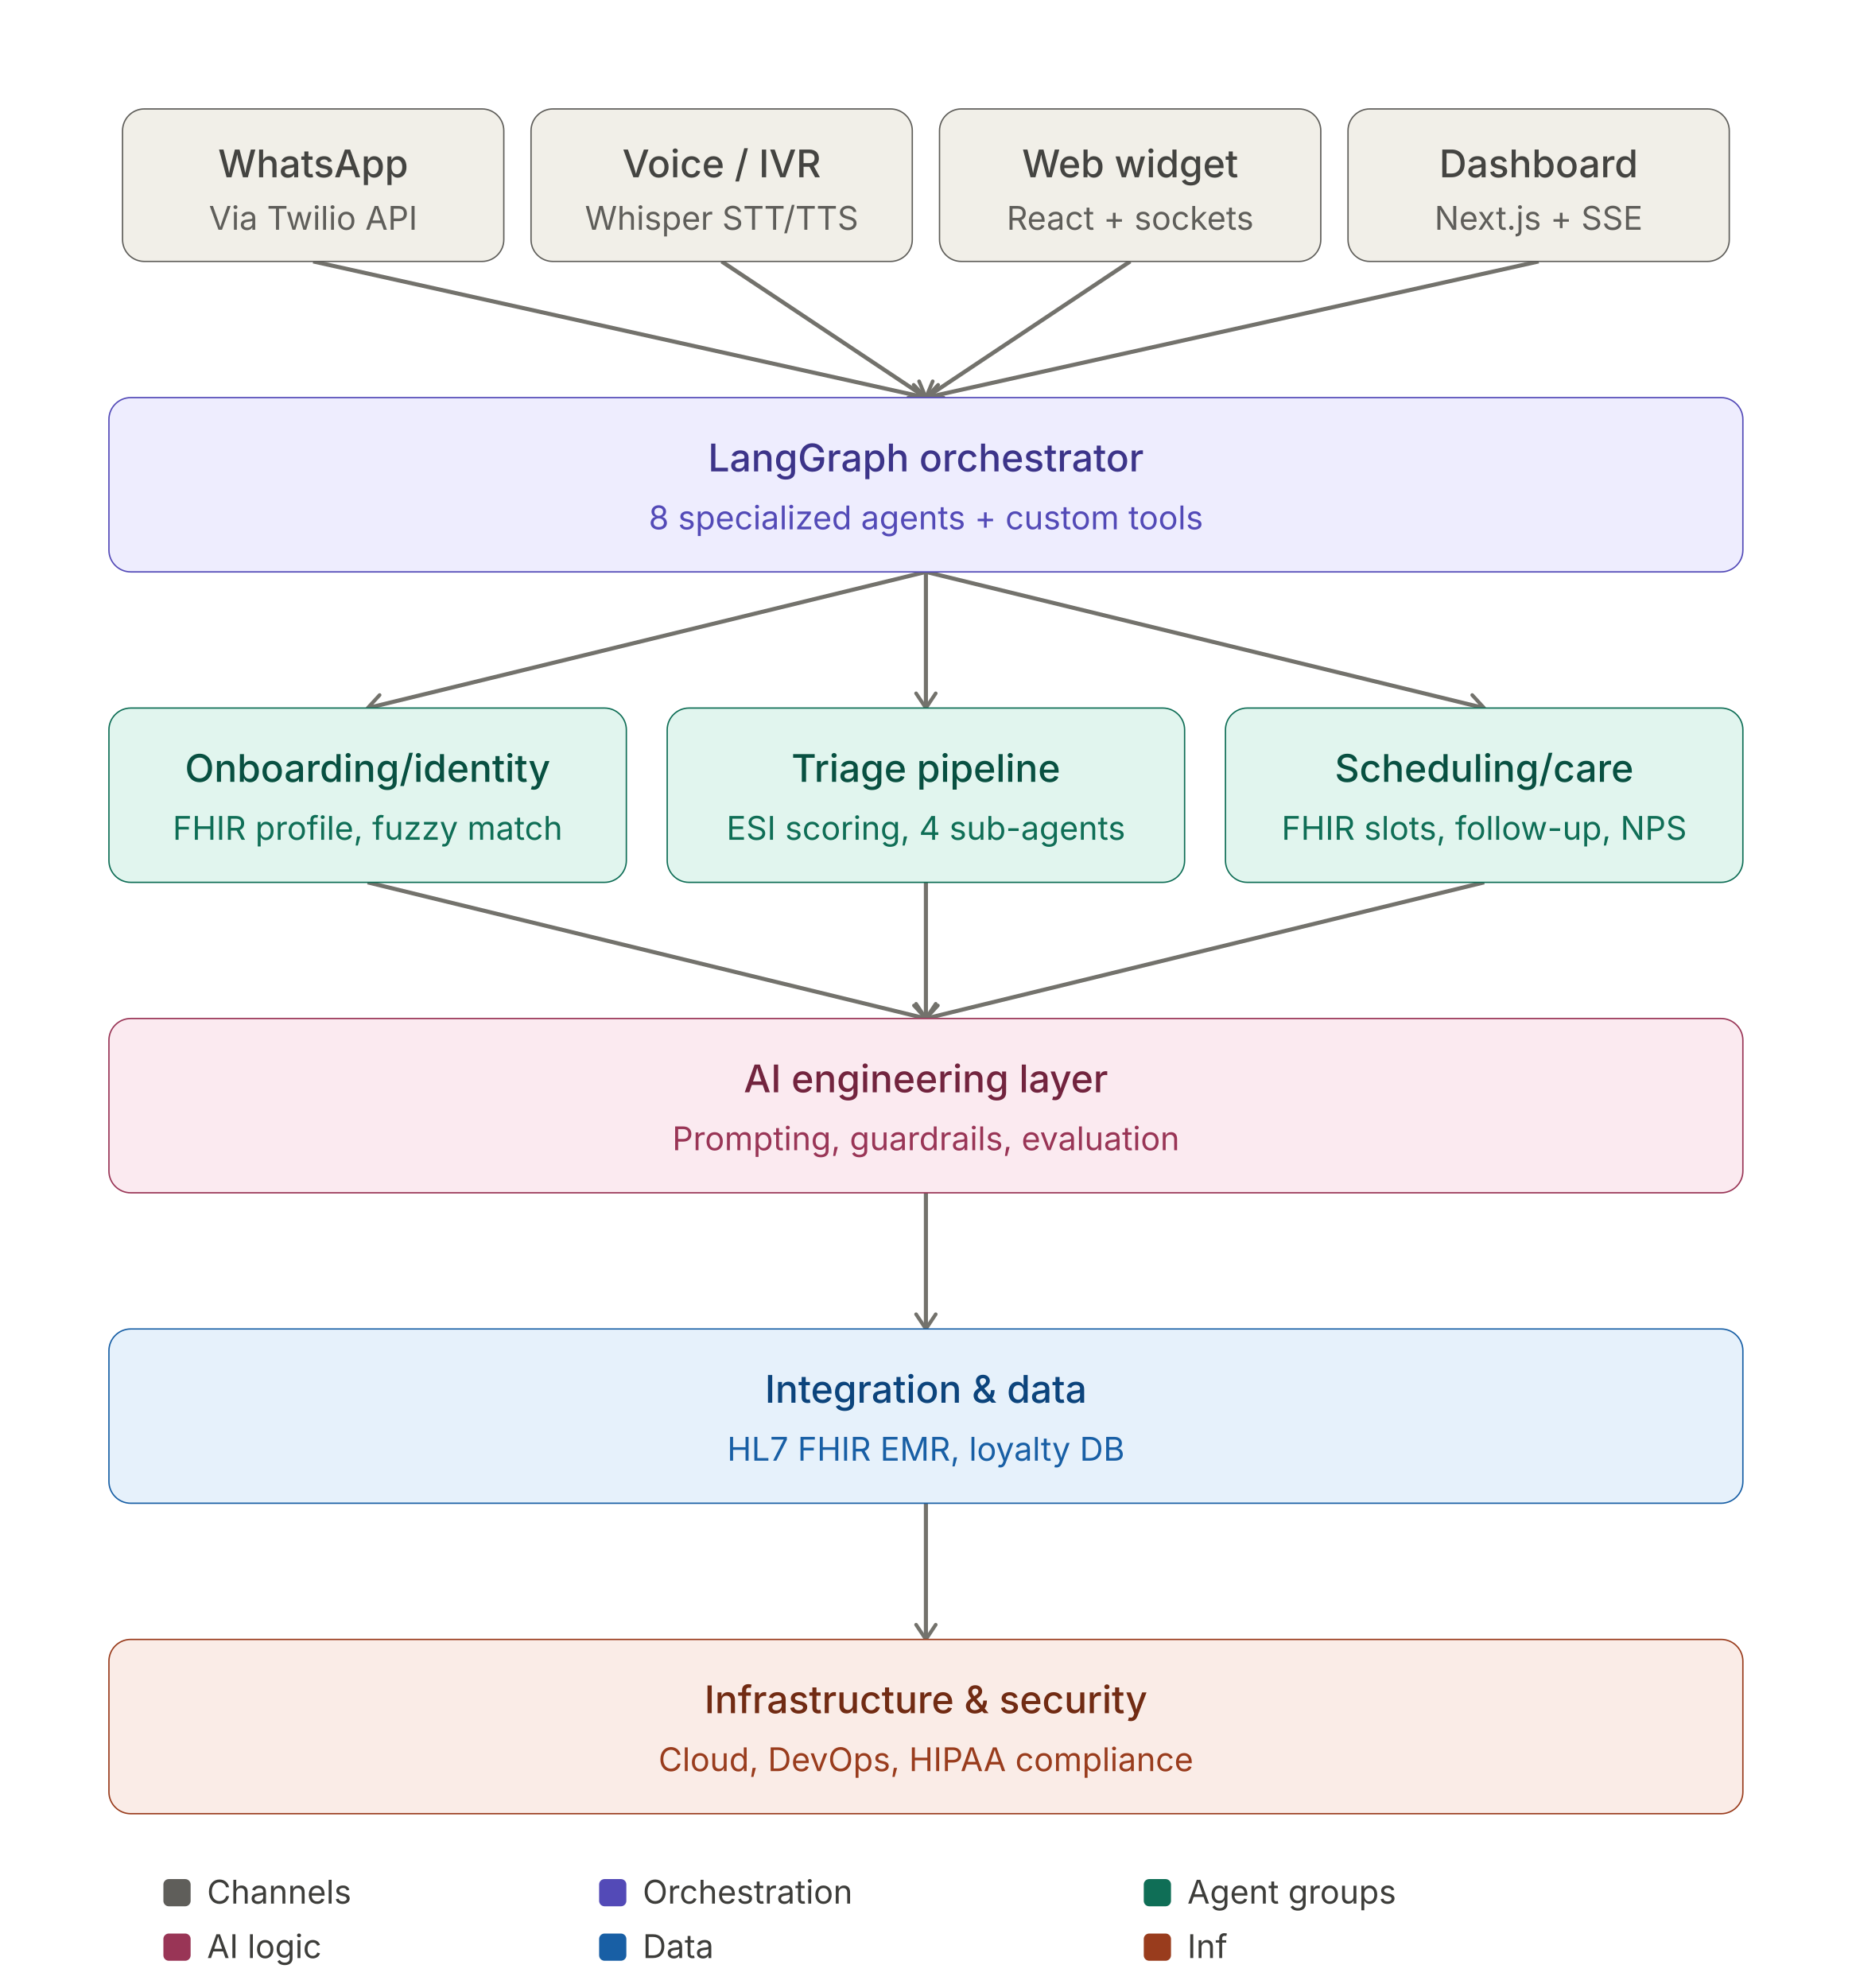
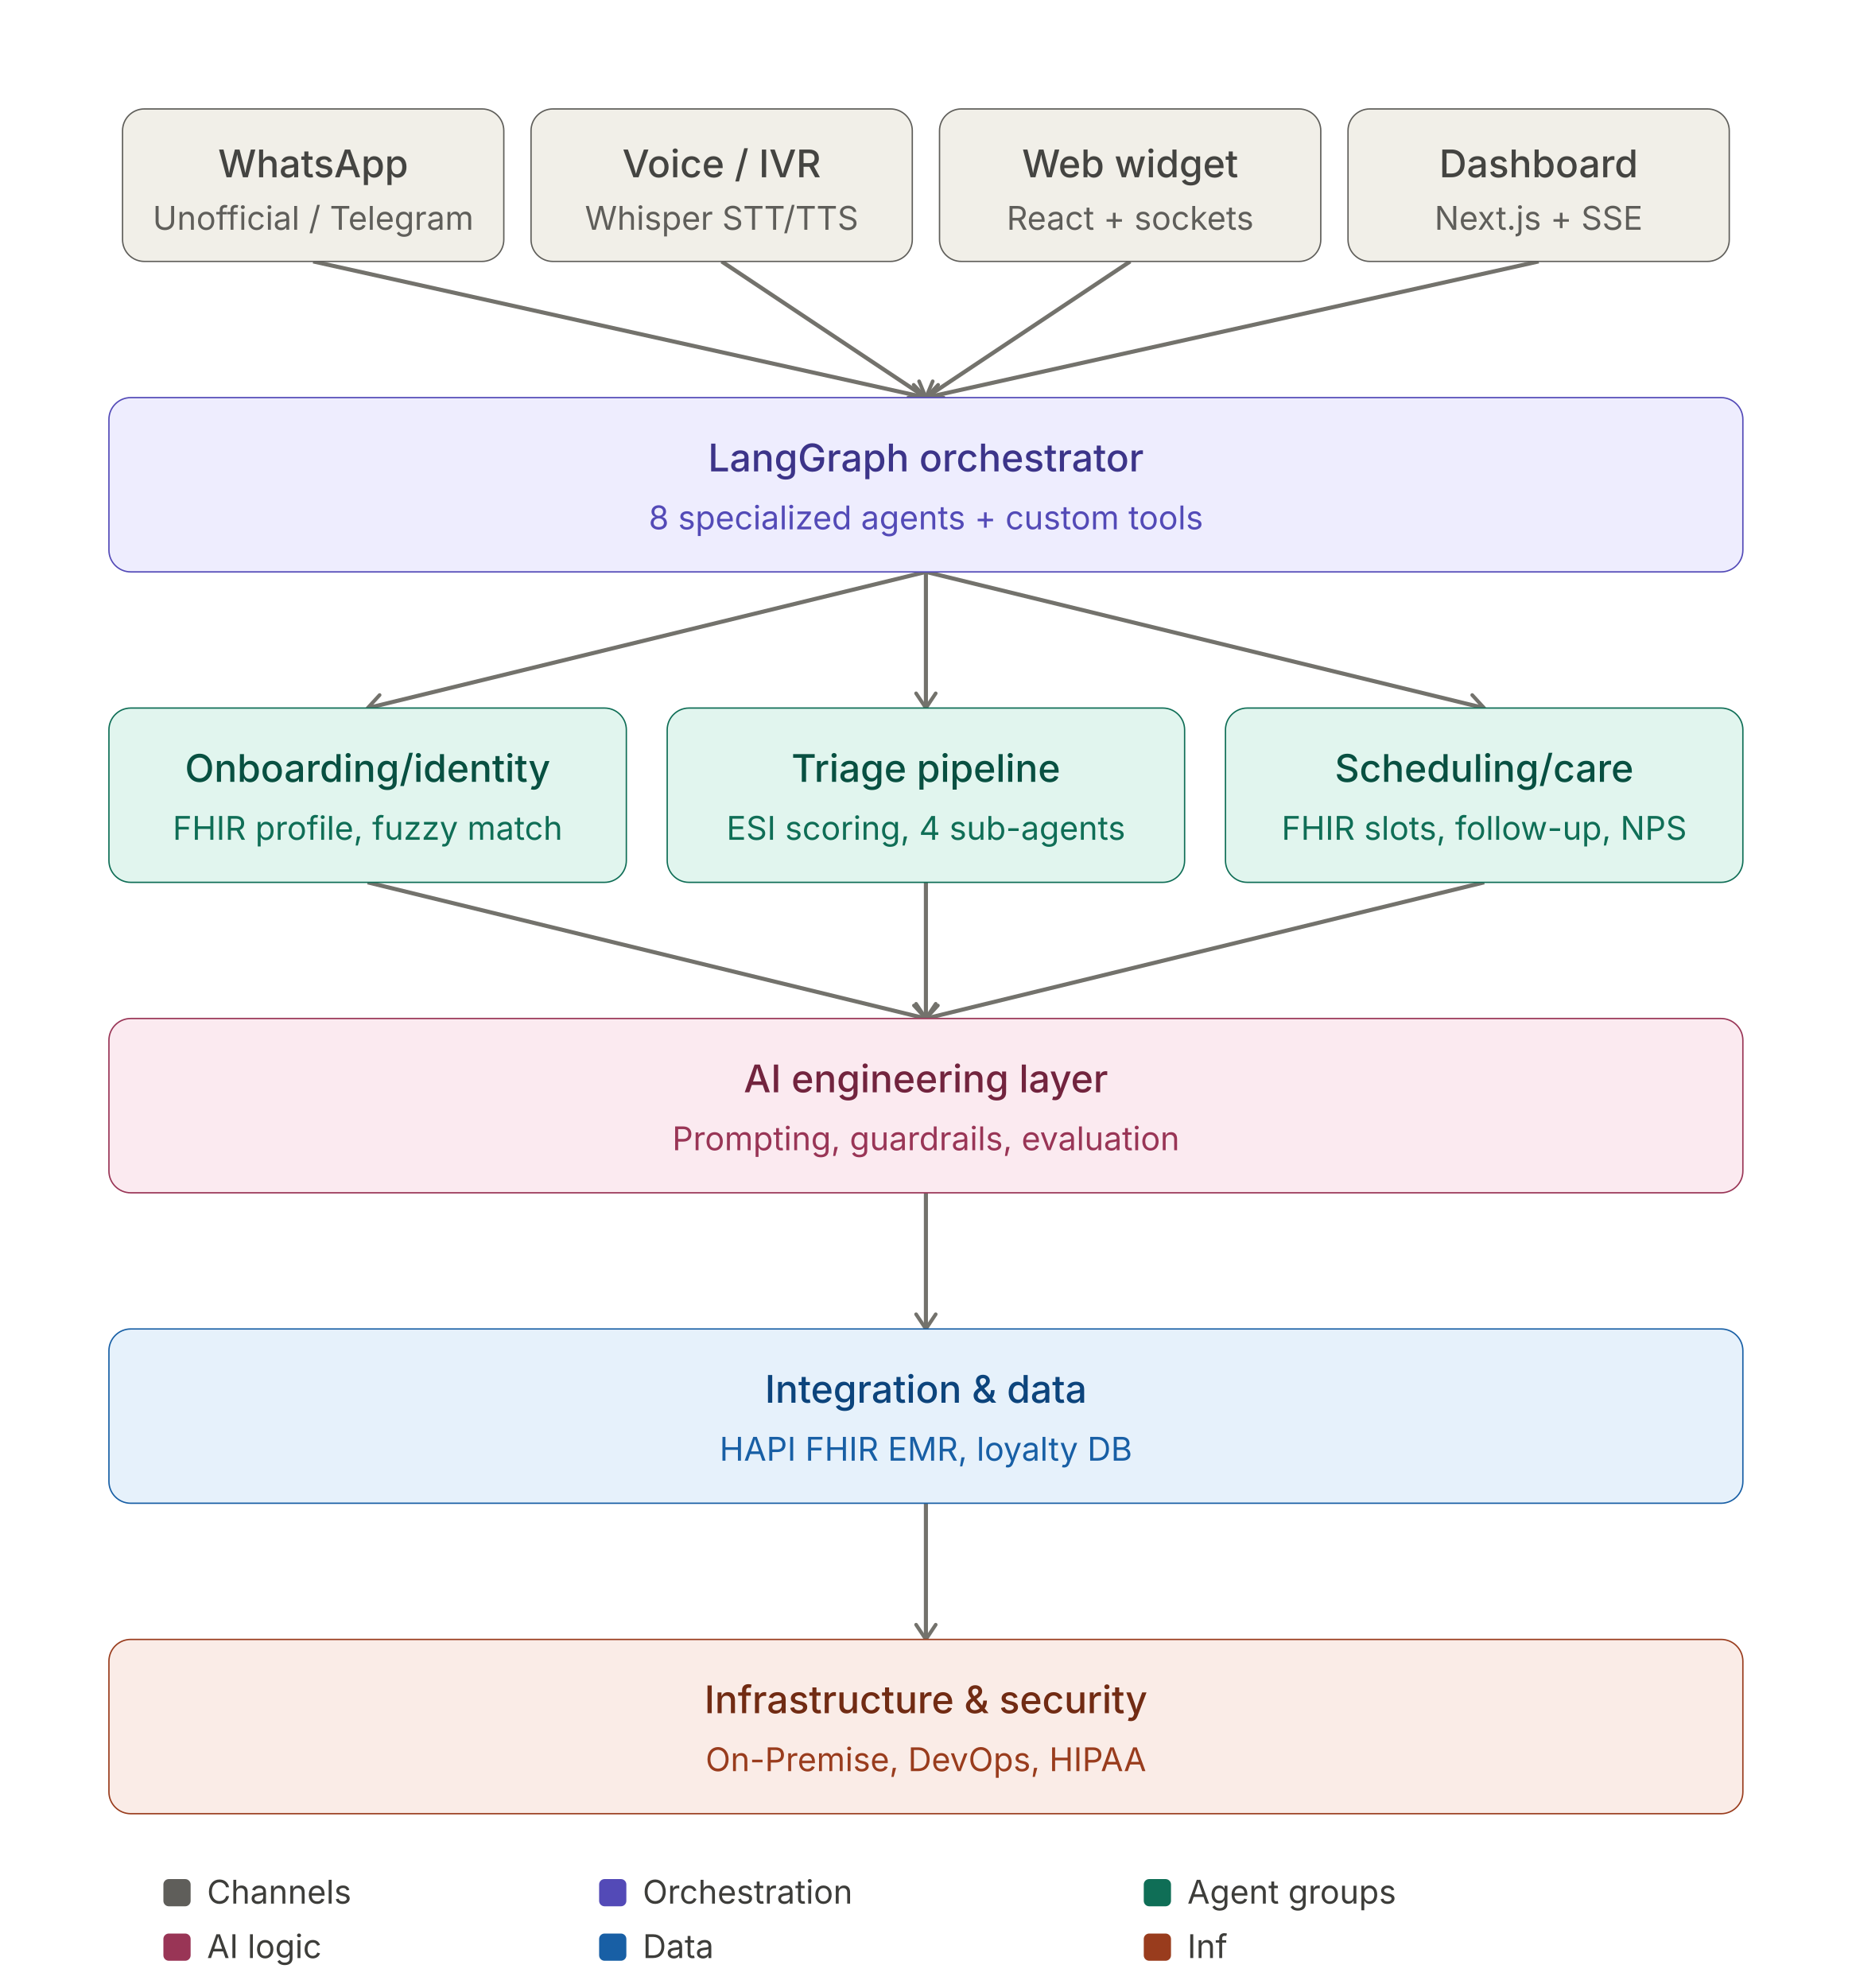
<svg xmlns="http://www.w3.org/2000/svg" width="100%" viewBox="0 0 680 730" role="img">
  <defs>
    <marker id="arrow" viewBox="0 0 10 10" refX="8" refY="5" markerWidth="6" markerHeight="6" orient="auto-start-reverse">
      <path d="M2 1L8 5L2 9" fill="none" stroke="context-stroke" stroke-width="1.5" stroke-linecap="round" stroke-linejoin="round" />
    </marker>
  </defs>
  <line x1="115" y1="96" x2="340" y2="146" stroke="#888780" marker-end="url(#arrow)" style="fill:none;stroke:rgb(115, 114, 108);color:rgb(0, 0, 0);stroke-width:1.5px;stroke-linecap:butt;stroke-linejoin:miter;opacity:1;font-family:&quot;Anthropic Sans&quot;, -apple-system, BlinkMacSystemFont, &quot;Segoe UI&quot;, sans-serif;font-size:16px;font-weight:400;text-anchor:start;dominant-baseline:auto" />
  <line x1="265" y1="96" x2="340" y2="146" stroke="#888780" marker-end="url(#arrow)" style="fill:none;stroke:rgb(115, 114, 108);color:rgb(0, 0, 0);stroke-width:1.5px;stroke-linecap:butt;stroke-linejoin:miter;opacity:1;font-family:&quot;Anthropic Sans&quot;, -apple-system, BlinkMacSystemFont, &quot;Segoe UI&quot;, sans-serif;font-size:16px;font-weight:400;text-anchor:start;dominant-baseline:auto" />
  <line x1="415" y1="96" x2="340" y2="146" stroke="#888780" marker-end="url(#arrow)" style="fill:none;stroke:rgb(115, 114, 108);color:rgb(0, 0, 0);stroke-width:1.5px;stroke-linecap:butt;stroke-linejoin:miter;opacity:1;font-family:&quot;Anthropic Sans&quot;, -apple-system, BlinkMacSystemFont, &quot;Segoe UI&quot;, sans-serif;font-size:16px;font-weight:400;text-anchor:start;dominant-baseline:auto" />
  <line x1="565" y1="96" x2="340" y2="146" stroke="#888780" marker-end="url(#arrow)" style="fill:none;stroke:rgb(115, 114, 108);color:rgb(0, 0, 0);stroke-width:1.5px;stroke-linecap:butt;stroke-linejoin:miter;opacity:1;font-family:&quot;Anthropic Sans&quot;, -apple-system, BlinkMacSystemFont, &quot;Segoe UI&quot;, sans-serif;font-size:16px;font-weight:400;text-anchor:start;dominant-baseline:auto" />
  <line x1="340" y1="210" x2="135" y2="260" stroke="#534AB7" marker-end="url(#arrow)" style="fill:none;stroke:rgb(115, 114, 108);color:rgb(0, 0, 0);stroke-width:1.5px;stroke-linecap:butt;stroke-linejoin:miter;opacity:1;font-family:&quot;Anthropic Sans&quot;, -apple-system, BlinkMacSystemFont, &quot;Segoe UI&quot;, sans-serif;font-size:16px;font-weight:400;text-anchor:start;dominant-baseline:auto" />
  <line x1="340" y1="210" x2="340" y2="260" stroke="#534AB7" marker-end="url(#arrow)" style="fill:none;stroke:rgb(115, 114, 108);color:rgb(0, 0, 0);stroke-width:1.5px;stroke-linecap:butt;stroke-linejoin:miter;opacity:1;font-family:&quot;Anthropic Sans&quot;, -apple-system, BlinkMacSystemFont, &quot;Segoe UI&quot;, sans-serif;font-size:16px;font-weight:400;text-anchor:start;dominant-baseline:auto" />
  <line x1="340" y1="210" x2="545" y2="260" stroke="#534AB7" marker-end="url(#arrow)" style="fill:none;stroke:rgb(115, 114, 108);color:rgb(0, 0, 0);stroke-width:1.5px;stroke-linecap:butt;stroke-linejoin:miter;opacity:1;font-family:&quot;Anthropic Sans&quot;, -apple-system, BlinkMacSystemFont, &quot;Segoe UI&quot;, sans-serif;font-size:16px;font-weight:400;text-anchor:start;dominant-baseline:auto" />
  <line x1="135" y1="324" x2="340" y2="374" stroke="#0F6E56" marker-end="url(#arrow)" style="fill:none;stroke:rgb(115, 114, 108);color:rgb(0, 0, 0);stroke-width:1.5px;stroke-linecap:butt;stroke-linejoin:miter;opacity:1;font-family:&quot;Anthropic Sans&quot;, -apple-system, BlinkMacSystemFont, &quot;Segoe UI&quot;, sans-serif;font-size:16px;font-weight:400;text-anchor:start;dominant-baseline:auto" />
  <line x1="340" y1="324" x2="340" y2="374" stroke="#0F6E56" marker-end="url(#arrow)" style="fill:none;stroke:rgb(115, 114, 108);color:rgb(0, 0, 0);stroke-width:1.5px;stroke-linecap:butt;stroke-linejoin:miter;opacity:1;font-family:&quot;Anthropic Sans&quot;, -apple-system, BlinkMacSystemFont, &quot;Segoe UI&quot;, sans-serif;font-size:16px;font-weight:400;text-anchor:start;dominant-baseline:auto" />
  <line x1="545" y1="324" x2="340" y2="374" stroke="#0F6E56" marker-end="url(#arrow)" style="fill:none;stroke:rgb(115, 114, 108);color:rgb(0, 0, 0);stroke-width:1.5px;stroke-linecap:butt;stroke-linejoin:miter;opacity:1;font-family:&quot;Anthropic Sans&quot;, -apple-system, BlinkMacSystemFont, &quot;Segoe UI&quot;, sans-serif;font-size:16px;font-weight:400;text-anchor:start;dominant-baseline:auto" />
  <line x1="340" y1="438" x2="340" y2="488" stroke="#993556" marker-end="url(#arrow)" style="fill:none;stroke:rgb(115, 114, 108);color:rgb(0, 0, 0);stroke-width:1.5px;stroke-linecap:butt;stroke-linejoin:miter;opacity:1;font-family:&quot;Anthropic Sans&quot;, -apple-system, BlinkMacSystemFont, &quot;Segoe UI&quot;, sans-serif;font-size:16px;font-weight:400;text-anchor:start;dominant-baseline:auto" />
  <line x1="340" y1="552" x2="340" y2="602" stroke="#185FA5" marker-end="url(#arrow)" style="fill:none;stroke:rgb(115, 114, 108);color:rgb(0, 0, 0);stroke-width:1.5px;stroke-linecap:butt;stroke-linejoin:miter;opacity:1;font-family:&quot;Anthropic Sans&quot;, -apple-system, BlinkMacSystemFont, &quot;Segoe UI&quot;, sans-serif;font-size:16px;font-weight:400;text-anchor:start;dominant-baseline:auto" />
  <g style="fill:rgb(0, 0, 0);stroke:none;color:rgb(0, 0, 0);stroke-width:1px;stroke-linecap:butt;stroke-linejoin:miter;opacity:1;font-family:&quot;Anthropic Sans&quot;, -apple-system, BlinkMacSystemFont, &quot;Segoe UI&quot;, sans-serif;font-size:16px;font-weight:400;text-anchor:start;dominant-baseline:auto">
    <rect x="45" y="40" width="140" height="56" rx="8" stroke-width="0.5" style="fill:rgb(241, 239, 232);stroke:rgb(95, 94, 90);color:rgb(0, 0, 0);stroke-width:0.5px;stroke-linecap:butt;stroke-linejoin:miter;opacity:1;font-family:&quot;Anthropic Sans&quot;, -apple-system, BlinkMacSystemFont, &quot;Segoe UI&quot;, sans-serif;font-size:16px;font-weight:400;text-anchor:start;dominant-baseline:auto" />
    <text x="115" y="60" text-anchor="middle" dominant-baseline="central" style="fill:rgb(68, 68, 65);stroke:none;color:rgb(0, 0, 0);stroke-width:1px;stroke-linecap:butt;stroke-linejoin:miter;opacity:1;font-family:&quot;Anthropic Sans&quot;, -apple-system, BlinkMacSystemFont, &quot;Segoe UI&quot;, sans-serif;font-size:14px;font-weight:500;text-anchor:middle;dominant-baseline:central">WhatsApp</text>
-     <text x="115" y="80" text-anchor="middle" dominant-baseline="central" style="fill:rgb(95, 94, 90);stroke:none;color:rgb(0, 0, 0);stroke-width:1px;stroke-linecap:butt;stroke-linejoin:miter;opacity:1;font-family:&quot;Anthropic Sans&quot;, -apple-system, BlinkMacSystemFont, &quot;Segoe UI&quot;, sans-serif;font-size:12px;font-weight:400;text-anchor:middle;dominant-baseline:central">Via Twilio API</text>
+     <text x="115" y="80" text-anchor="middle" dominant-baseline="central" style="fill:rgb(95, 94, 90);stroke:none;color:rgb(0, 0, 0);stroke-width:1px;stroke-linecap:butt;stroke-linejoin:miter;opacity:1;font-family:&quot;Anthropic Sans&quot;, -apple-system, BlinkMacSystemFont, &quot;Segoe UI&quot;, sans-serif;font-size:12px;font-weight:400;text-anchor:middle;dominant-baseline:central">Unofficial / Telegram</text>
  </g>
  <g style="fill:rgb(0, 0, 0);stroke:none;color:rgb(0, 0, 0);stroke-width:1px;stroke-linecap:butt;stroke-linejoin:miter;opacity:1;font-family:&quot;Anthropic Sans&quot;, -apple-system, BlinkMacSystemFont, &quot;Segoe UI&quot;, sans-serif;font-size:16px;font-weight:400;text-anchor:start;dominant-baseline:auto">
    <rect x="195" y="40" width="140" height="56" rx="8" stroke-width="0.5" style="fill:rgb(241, 239, 232);stroke:rgb(95, 94, 90);color:rgb(0, 0, 0);stroke-width:0.5px;stroke-linecap:butt;stroke-linejoin:miter;opacity:1;font-family:&quot;Anthropic Sans&quot;, -apple-system, BlinkMacSystemFont, &quot;Segoe UI&quot;, sans-serif;font-size:16px;font-weight:400;text-anchor:start;dominant-baseline:auto" />
    <text x="265" y="60" text-anchor="middle" dominant-baseline="central" style="fill:rgb(68, 68, 65);stroke:none;color:rgb(0, 0, 0);stroke-width:1px;stroke-linecap:butt;stroke-linejoin:miter;opacity:1;font-family:&quot;Anthropic Sans&quot;, -apple-system, BlinkMacSystemFont, &quot;Segoe UI&quot;, sans-serif;font-size:14px;font-weight:500;text-anchor:middle;dominant-baseline:central">Voice / IVR</text>
    <text x="265" y="80" text-anchor="middle" dominant-baseline="central" style="fill:rgb(95, 94, 90);stroke:none;color:rgb(0, 0, 0);stroke-width:1px;stroke-linecap:butt;stroke-linejoin:miter;opacity:1;font-family:&quot;Anthropic Sans&quot;, -apple-system, BlinkMacSystemFont, &quot;Segoe UI&quot;, sans-serif;font-size:12px;font-weight:400;text-anchor:middle;dominant-baseline:central">Whisper STT/TTS</text>
  </g>
  <g style="fill:rgb(0, 0, 0);stroke:none;color:rgb(0, 0, 0);stroke-width:1px;stroke-linecap:butt;stroke-linejoin:miter;opacity:1;font-family:&quot;Anthropic Sans&quot;, -apple-system, BlinkMacSystemFont, &quot;Segoe UI&quot;, sans-serif;font-size:16px;font-weight:400;text-anchor:start;dominant-baseline:auto">
    <rect x="345" y="40" width="140" height="56" rx="8" stroke-width="0.5" style="fill:rgb(241, 239, 232);stroke:rgb(95, 94, 90);color:rgb(0, 0, 0);stroke-width:0.5px;stroke-linecap:butt;stroke-linejoin:miter;opacity:1;font-family:&quot;Anthropic Sans&quot;, -apple-system, BlinkMacSystemFont, &quot;Segoe UI&quot;, sans-serif;font-size:16px;font-weight:400;text-anchor:start;dominant-baseline:auto" />
    <text x="415" y="60" text-anchor="middle" dominant-baseline="central" style="fill:rgb(68, 68, 65);stroke:none;color:rgb(0, 0, 0);stroke-width:1px;stroke-linecap:butt;stroke-linejoin:miter;opacity:1;font-family:&quot;Anthropic Sans&quot;, -apple-system, BlinkMacSystemFont, &quot;Segoe UI&quot;, sans-serif;font-size:14px;font-weight:500;text-anchor:middle;dominant-baseline:central">Web widget</text>
    <text x="415" y="80" text-anchor="middle" dominant-baseline="central" style="fill:rgb(95, 94, 90);stroke:none;color:rgb(0, 0, 0);stroke-width:1px;stroke-linecap:butt;stroke-linejoin:miter;opacity:1;font-family:&quot;Anthropic Sans&quot;, -apple-system, BlinkMacSystemFont, &quot;Segoe UI&quot;, sans-serif;font-size:12px;font-weight:400;text-anchor:middle;dominant-baseline:central">React + sockets</text>
  </g>
  <g style="fill:rgb(0, 0, 0);stroke:none;color:rgb(0, 0, 0);stroke-width:1px;stroke-linecap:butt;stroke-linejoin:miter;opacity:1;font-family:&quot;Anthropic Sans&quot;, -apple-system, BlinkMacSystemFont, &quot;Segoe UI&quot;, sans-serif;font-size:16px;font-weight:400;text-anchor:start;dominant-baseline:auto">
    <rect x="495" y="40" width="140" height="56" rx="8" stroke-width="0.5" style="fill:rgb(241, 239, 232);stroke:rgb(95, 94, 90);color:rgb(0, 0, 0);stroke-width:0.5px;stroke-linecap:butt;stroke-linejoin:miter;opacity:1;font-family:&quot;Anthropic Sans&quot;, -apple-system, BlinkMacSystemFont, &quot;Segoe UI&quot;, sans-serif;font-size:16px;font-weight:400;text-anchor:start;dominant-baseline:auto" />
    <text x="565" y="60" text-anchor="middle" dominant-baseline="central" style="fill:rgb(68, 68, 65);stroke:none;color:rgb(0, 0, 0);stroke-width:1px;stroke-linecap:butt;stroke-linejoin:miter;opacity:1;font-family:&quot;Anthropic Sans&quot;, -apple-system, BlinkMacSystemFont, &quot;Segoe UI&quot;, sans-serif;font-size:14px;font-weight:500;text-anchor:middle;dominant-baseline:central">Dashboard</text>
    <text x="565" y="80" text-anchor="middle" dominant-baseline="central" style="fill:rgb(95, 94, 90);stroke:none;color:rgb(0, 0, 0);stroke-width:1px;stroke-linecap:butt;stroke-linejoin:miter;opacity:1;font-family:&quot;Anthropic Sans&quot;, -apple-system, BlinkMacSystemFont, &quot;Segoe UI&quot;, sans-serif;font-size:12px;font-weight:400;text-anchor:middle;dominant-baseline:central">Next.js + SSE</text>
  </g>
  <g style="fill:rgb(0, 0, 0);stroke:none;color:rgb(0, 0, 0);stroke-width:1px;stroke-linecap:butt;stroke-linejoin:miter;opacity:1;font-family:&quot;Anthropic Sans&quot;, -apple-system, BlinkMacSystemFont, &quot;Segoe UI&quot;, sans-serif;font-size:16px;font-weight:400;text-anchor:start;dominant-baseline:auto">
    <rect x="40" y="146" width="600" height="64" rx="8" stroke-width="0.5" style="fill:rgb(238, 237, 254);stroke:rgb(83, 74, 183);color:rgb(0, 0, 0);stroke-width:0.5px;stroke-linecap:butt;stroke-linejoin:miter;opacity:1;font-family:&quot;Anthropic Sans&quot;, -apple-system, BlinkMacSystemFont, &quot;Segoe UI&quot;, sans-serif;font-size:16px;font-weight:400;text-anchor:start;dominant-baseline:auto" />
    <text x="340" y="168" text-anchor="middle" dominant-baseline="central" style="fill:rgb(60, 52, 137);stroke:none;color:rgb(0, 0, 0);stroke-width:1px;stroke-linecap:butt;stroke-linejoin:miter;opacity:1;font-family:&quot;Anthropic Sans&quot;, -apple-system, BlinkMacSystemFont, &quot;Segoe UI&quot;, sans-serif;font-size:14px;font-weight:500;text-anchor:middle;dominant-baseline:central">LangGraph orchestrator</text>
    <text x="340" y="190" text-anchor="middle" dominant-baseline="central" style="fill:rgb(83, 74, 183);stroke:none;color:rgb(0, 0, 0);stroke-width:1px;stroke-linecap:butt;stroke-linejoin:miter;opacity:1;font-family:&quot;Anthropic Sans&quot;, -apple-system, BlinkMacSystemFont, &quot;Segoe UI&quot;, sans-serif;font-size:12px;font-weight:400;text-anchor:middle;dominant-baseline:central">8 specialized agents + custom tools</text>
  </g>
  <g style="fill:rgb(0, 0, 0);stroke:none;color:rgb(0, 0, 0);stroke-width:1px;stroke-linecap:butt;stroke-linejoin:miter;opacity:1;font-family:&quot;Anthropic Sans&quot;, -apple-system, BlinkMacSystemFont, &quot;Segoe UI&quot;, sans-serif;font-size:16px;font-weight:400;text-anchor:start;dominant-baseline:auto">
    <rect x="40" y="260" width="190" height="64" rx="8" stroke-width="0.5" style="fill:rgb(225, 245, 238);stroke:rgb(15, 110, 86);color:rgb(0, 0, 0);stroke-width:0.5px;stroke-linecap:butt;stroke-linejoin:miter;opacity:1;font-family:&quot;Anthropic Sans&quot;, -apple-system, BlinkMacSystemFont, &quot;Segoe UI&quot;, sans-serif;font-size:16px;font-weight:400;text-anchor:start;dominant-baseline:auto" />
    <text x="135" y="282" text-anchor="middle" dominant-baseline="central" style="fill:rgb(8, 80, 65);stroke:none;color:rgb(0, 0, 0);stroke-width:1px;stroke-linecap:butt;stroke-linejoin:miter;opacity:1;font-family:&quot;Anthropic Sans&quot;, -apple-system, BlinkMacSystemFont, &quot;Segoe UI&quot;, sans-serif;font-size:14px;font-weight:500;text-anchor:middle;dominant-baseline:central">Onboarding/identity</text>
    <text x="135" y="304" text-anchor="middle" dominant-baseline="central" style="fill:rgb(15, 110, 86);stroke:none;color:rgb(0, 0, 0);stroke-width:1px;stroke-linecap:butt;stroke-linejoin:miter;opacity:1;font-family:&quot;Anthropic Sans&quot;, -apple-system, BlinkMacSystemFont, &quot;Segoe UI&quot;, sans-serif;font-size:12px;font-weight:400;text-anchor:middle;dominant-baseline:central">FHIR profile, fuzzy match</text>
  </g>
  <g style="fill:rgb(0, 0, 0);stroke:none;color:rgb(0, 0, 0);stroke-width:1px;stroke-linecap:butt;stroke-linejoin:miter;opacity:1;font-family:&quot;Anthropic Sans&quot;, -apple-system, BlinkMacSystemFont, &quot;Segoe UI&quot;, sans-serif;font-size:16px;font-weight:400;text-anchor:start;dominant-baseline:auto">
    <rect x="245" y="260" width="190" height="64" rx="8" stroke-width="0.5" style="fill:rgb(225, 245, 238);stroke:rgb(15, 110, 86);color:rgb(0, 0, 0);stroke-width:0.5px;stroke-linecap:butt;stroke-linejoin:miter;opacity:1;font-family:&quot;Anthropic Sans&quot;, -apple-system, BlinkMacSystemFont, &quot;Segoe UI&quot;, sans-serif;font-size:16px;font-weight:400;text-anchor:start;dominant-baseline:auto" />
    <text x="340" y="282" text-anchor="middle" dominant-baseline="central" style="fill:rgb(8, 80, 65);stroke:none;color:rgb(0, 0, 0);stroke-width:1px;stroke-linecap:butt;stroke-linejoin:miter;opacity:1;font-family:&quot;Anthropic Sans&quot;, -apple-system, BlinkMacSystemFont, &quot;Segoe UI&quot;, sans-serif;font-size:14px;font-weight:500;text-anchor:middle;dominant-baseline:central">Triage pipeline</text>
    <text x="340" y="304" text-anchor="middle" dominant-baseline="central" style="fill:rgb(15, 110, 86);stroke:none;color:rgb(0, 0, 0);stroke-width:1px;stroke-linecap:butt;stroke-linejoin:miter;opacity:1;font-family:&quot;Anthropic Sans&quot;, -apple-system, BlinkMacSystemFont, &quot;Segoe UI&quot;, sans-serif;font-size:12px;font-weight:400;text-anchor:middle;dominant-baseline:central">ESI scoring, 4 sub-agents</text>
  </g>
  <g style="fill:rgb(0, 0, 0);stroke:none;color:rgb(0, 0, 0);stroke-width:1px;stroke-linecap:butt;stroke-linejoin:miter;opacity:1;font-family:&quot;Anthropic Sans&quot;, -apple-system, BlinkMacSystemFont, &quot;Segoe UI&quot;, sans-serif;font-size:16px;font-weight:400;text-anchor:start;dominant-baseline:auto">
    <rect x="450" y="260" width="190" height="64" rx="8" stroke-width="0.5" style="fill:rgb(225, 245, 238);stroke:rgb(15, 110, 86);color:rgb(0, 0, 0);stroke-width:0.5px;stroke-linecap:butt;stroke-linejoin:miter;opacity:1;font-family:&quot;Anthropic Sans&quot;, -apple-system, BlinkMacSystemFont, &quot;Segoe UI&quot;, sans-serif;font-size:16px;font-weight:400;text-anchor:start;dominant-baseline:auto" />
    <text x="545" y="282" text-anchor="middle" dominant-baseline="central" style="fill:rgb(8, 80, 65);stroke:none;color:rgb(0, 0, 0);stroke-width:1px;stroke-linecap:butt;stroke-linejoin:miter;opacity:1;font-family:&quot;Anthropic Sans&quot;, -apple-system, BlinkMacSystemFont, &quot;Segoe UI&quot;, sans-serif;font-size:14px;font-weight:500;text-anchor:middle;dominant-baseline:central">Scheduling/care</text>
    <text x="545" y="304" text-anchor="middle" dominant-baseline="central" style="fill:rgb(15, 110, 86);stroke:none;color:rgb(0, 0, 0);stroke-width:1px;stroke-linecap:butt;stroke-linejoin:miter;opacity:1;font-family:&quot;Anthropic Sans&quot;, -apple-system, BlinkMacSystemFont, &quot;Segoe UI&quot;, sans-serif;font-size:12px;font-weight:400;text-anchor:middle;dominant-baseline:central">FHIR slots, follow-up, NPS</text>
  </g>
  <g style="fill:rgb(0, 0, 0);stroke:none;color:rgb(0, 0, 0);stroke-width:1px;stroke-linecap:butt;stroke-linejoin:miter;opacity:1;font-family:&quot;Anthropic Sans&quot;, -apple-system, BlinkMacSystemFont, &quot;Segoe UI&quot;, sans-serif;font-size:16px;font-weight:400;text-anchor:start;dominant-baseline:auto">
    <rect x="40" y="374" width="600" height="64" rx="8" stroke-width="0.5" style="fill:rgb(251, 234, 240);stroke:rgb(153, 53, 86);color:rgb(0, 0, 0);stroke-width:0.5px;stroke-linecap:butt;stroke-linejoin:miter;opacity:1;font-family:&quot;Anthropic Sans&quot;, -apple-system, BlinkMacSystemFont, &quot;Segoe UI&quot;, sans-serif;font-size:16px;font-weight:400;text-anchor:start;dominant-baseline:auto" />
    <text x="340" y="396" text-anchor="middle" dominant-baseline="central" style="fill:rgb(114, 36, 62);stroke:none;color:rgb(0, 0, 0);stroke-width:1px;stroke-linecap:butt;stroke-linejoin:miter;opacity:1;font-family:&quot;Anthropic Sans&quot;, -apple-system, BlinkMacSystemFont, &quot;Segoe UI&quot;, sans-serif;font-size:14px;font-weight:500;text-anchor:middle;dominant-baseline:central">AI engineering layer</text>
    <text x="340" y="418" text-anchor="middle" dominant-baseline="central" style="fill:rgb(153, 53, 86);stroke:none;color:rgb(0, 0, 0);stroke-width:1px;stroke-linecap:butt;stroke-linejoin:miter;opacity:1;font-family:&quot;Anthropic Sans&quot;, -apple-system, BlinkMacSystemFont, &quot;Segoe UI&quot;, sans-serif;font-size:12px;font-weight:400;text-anchor:middle;dominant-baseline:central">Prompting, guardrails, evaluation</text>
  </g>
  <g style="fill:rgb(0, 0, 0);stroke:none;color:rgb(0, 0, 0);stroke-width:1px;stroke-linecap:butt;stroke-linejoin:miter;opacity:1;font-family:&quot;Anthropic Sans&quot;, -apple-system, BlinkMacSystemFont, &quot;Segoe UI&quot;, sans-serif;font-size:16px;font-weight:400;text-anchor:start;dominant-baseline:auto">
    <rect x="40" y="488" width="600" height="64" rx="8" stroke-width="0.5" style="fill:rgb(230, 241, 251);stroke:rgb(24, 95, 165);color:rgb(0, 0, 0);stroke-width:0.5px;stroke-linecap:butt;stroke-linejoin:miter;opacity:1;font-family:&quot;Anthropic Sans&quot;, -apple-system, BlinkMacSystemFont, &quot;Segoe UI&quot;, sans-serif;font-size:16px;font-weight:400;text-anchor:start;dominant-baseline:auto" />
    <text x="340" y="510" text-anchor="middle" dominant-baseline="central" style="fill:rgb(12, 68, 124);stroke:none;color:rgb(0, 0, 0);stroke-width:1px;stroke-linecap:butt;stroke-linejoin:miter;opacity:1;font-family:&quot;Anthropic Sans&quot;, -apple-system, BlinkMacSystemFont, &quot;Segoe UI&quot;, sans-serif;font-size:14px;font-weight:500;text-anchor:middle;dominant-baseline:central">Integration &amp; data</text>
-     <text x="340" y="532" text-anchor="middle" dominant-baseline="central" style="fill:rgb(24, 95, 165);stroke:none;color:rgb(0, 0, 0);stroke-width:1px;stroke-linecap:butt;stroke-linejoin:miter;opacity:1;font-family:&quot;Anthropic Sans&quot;, -apple-system, BlinkMacSystemFont, &quot;Segoe UI&quot;, sans-serif;font-size:12px;font-weight:400;text-anchor:middle;dominant-baseline:central">HL7 FHIR EMR, loyalty DB</text>
+     <text x="340" y="532" text-anchor="middle" dominant-baseline="central" style="fill:rgb(24, 95, 165);stroke:none;color:rgb(0, 0, 0);stroke-width:1px;stroke-linecap:butt;stroke-linejoin:miter;opacity:1;font-family:&quot;Anthropic Sans&quot;, -apple-system, BlinkMacSystemFont, &quot;Segoe UI&quot;, sans-serif;font-size:12px;font-weight:400;text-anchor:middle;dominant-baseline:central">HAPI FHIR EMR, loyalty DB</text>
  </g>
  <g style="fill:rgb(0, 0, 0);stroke:none;color:rgb(0, 0, 0);stroke-width:1px;stroke-linecap:butt;stroke-linejoin:miter;opacity:1;font-family:&quot;Anthropic Sans&quot;, -apple-system, BlinkMacSystemFont, &quot;Segoe UI&quot;, sans-serif;font-size:16px;font-weight:400;text-anchor:start;dominant-baseline:auto">
    <rect x="40" y="602" width="600" height="64" rx="8" stroke-width="0.5" style="fill:rgb(250, 236, 231);stroke:rgb(153, 60, 29);color:rgb(0, 0, 0);stroke-width:0.5px;stroke-linecap:butt;stroke-linejoin:miter;opacity:1;font-family:&quot;Anthropic Sans&quot;, -apple-system, BlinkMacSystemFont, &quot;Segoe UI&quot;, sans-serif;font-size:16px;font-weight:400;text-anchor:start;dominant-baseline:auto" />
    <text x="340" y="624" text-anchor="middle" dominant-baseline="central" style="fill:rgb(113, 43, 19);stroke:none;color:rgb(0, 0, 0);stroke-width:1px;stroke-linecap:butt;stroke-linejoin:miter;opacity:1;font-family:&quot;Anthropic Sans&quot;, -apple-system, BlinkMacSystemFont, &quot;Segoe UI&quot;, sans-serif;font-size:14px;font-weight:500;text-anchor:middle;dominant-baseline:central">Infrastructure &amp; security</text>
-     <text x="340" y="646" text-anchor="middle" dominant-baseline="central" style="fill:rgb(153, 60, 29);stroke:none;color:rgb(0, 0, 0);stroke-width:1px;stroke-linecap:butt;stroke-linejoin:miter;opacity:1;font-family:&quot;Anthropic Sans&quot;, -apple-system, BlinkMacSystemFont, &quot;Segoe UI&quot;, sans-serif;font-size:12px;font-weight:400;text-anchor:middle;dominant-baseline:central">Cloud, DevOps, HIPAA compliance</text>
+     <text x="340" y="646" text-anchor="middle" dominant-baseline="central" style="fill:rgb(153, 60, 29);stroke:none;color:rgb(0, 0, 0);stroke-width:1px;stroke-linecap:butt;stroke-linejoin:miter;opacity:1;font-family:&quot;Anthropic Sans&quot;, -apple-system, BlinkMacSystemFont, &quot;Segoe UI&quot;, sans-serif;font-size:12px;font-weight:400;text-anchor:middle;dominant-baseline:central">On-Premise, DevOps, HIPAA</text>
  </g>
  <rect x="60" y="690" width="10" height="10" rx="2" fill="#5F5E5A" style="fill:rgb(95, 94, 90);stroke:none;color:rgb(0, 0, 0);stroke-width:1px;stroke-linecap:butt;stroke-linejoin:miter;opacity:1;font-family:&quot;Anthropic Sans&quot;, -apple-system, BlinkMacSystemFont, &quot;Segoe UI&quot;, sans-serif;font-size:16px;font-weight:400;text-anchor:start;dominant-baseline:auto" />
  <text x="76" y="699" style="fill:rgb(61, 61, 58);stroke:none;color:rgb(0, 0, 0);stroke-width:1px;stroke-linecap:butt;stroke-linejoin:miter;opacity:1;font-family:&quot;Anthropic Sans&quot;, -apple-system, BlinkMacSystemFont, &quot;Segoe UI&quot;, sans-serif;font-size:12px;font-weight:400;text-anchor:start;dominant-baseline:auto">Channels</text>
  <rect x="220" y="690" width="10" height="10" rx="2" fill="#534AB7" style="fill:rgb(83, 74, 183);stroke:none;color:rgb(0, 0, 0);stroke-width:1px;stroke-linecap:butt;stroke-linejoin:miter;opacity:1;font-family:&quot;Anthropic Sans&quot;, -apple-system, BlinkMacSystemFont, &quot;Segoe UI&quot;, sans-serif;font-size:16px;font-weight:400;text-anchor:start;dominant-baseline:auto" />
  <text x="236" y="699" style="fill:rgb(61, 61, 58);stroke:none;color:rgb(0, 0, 0);stroke-width:1px;stroke-linecap:butt;stroke-linejoin:miter;opacity:1;font-family:&quot;Anthropic Sans&quot;, -apple-system, BlinkMacSystemFont, &quot;Segoe UI&quot;, sans-serif;font-size:12px;font-weight:400;text-anchor:start;dominant-baseline:auto">Orchestration</text>
  <rect x="420" y="690" width="10" height="10" rx="2" fill="#0F6E56" style="fill:rgb(15, 110, 86);stroke:none;color:rgb(0, 0, 0);stroke-width:1px;stroke-linecap:butt;stroke-linejoin:miter;opacity:1;font-family:&quot;Anthropic Sans&quot;, -apple-system, BlinkMacSystemFont, &quot;Segoe UI&quot;, sans-serif;font-size:16px;font-weight:400;text-anchor:start;dominant-baseline:auto" />
  <text x="436" y="699" style="fill:rgb(61, 61, 58);stroke:none;color:rgb(0, 0, 0);stroke-width:1px;stroke-linecap:butt;stroke-linejoin:miter;opacity:1;font-family:&quot;Anthropic Sans&quot;, -apple-system, BlinkMacSystemFont, &quot;Segoe UI&quot;, sans-serif;font-size:12px;font-weight:400;text-anchor:start;dominant-baseline:auto">Agent groups</text>
  <rect x="60" y="710" width="10" height="10" rx="2" fill="#993556" style="fill:rgb(153, 53, 86);stroke:none;color:rgb(0, 0, 0);stroke-width:1px;stroke-linecap:butt;stroke-linejoin:miter;opacity:1;font-family:&quot;Anthropic Sans&quot;, -apple-system, BlinkMacSystemFont, &quot;Segoe UI&quot;, sans-serif;font-size:16px;font-weight:400;text-anchor:start;dominant-baseline:auto" />
  <text x="76" y="719" style="fill:rgb(61, 61, 58);stroke:none;color:rgb(0, 0, 0);stroke-width:1px;stroke-linecap:butt;stroke-linejoin:miter;opacity:1;font-family:&quot;Anthropic Sans&quot;, -apple-system, BlinkMacSystemFont, &quot;Segoe UI&quot;, sans-serif;font-size:12px;font-weight:400;text-anchor:start;dominant-baseline:auto">AI logic</text>
  <rect x="220" y="710" width="10" height="10" rx="2" fill="#185FA5" style="fill:rgb(24, 95, 165);stroke:none;color:rgb(0, 0, 0);stroke-width:1px;stroke-linecap:butt;stroke-linejoin:miter;opacity:1;font-family:&quot;Anthropic Sans&quot;, -apple-system, BlinkMacSystemFont, &quot;Segoe UI&quot;, sans-serif;font-size:16px;font-weight:400;text-anchor:start;dominant-baseline:auto" />
  <text x="236" y="719" style="fill:rgb(61, 61, 58);stroke:none;color:rgb(0, 0, 0);stroke-width:1px;stroke-linecap:butt;stroke-linejoin:miter;opacity:1;font-family:&quot;Anthropic Sans&quot;, -apple-system, BlinkMacSystemFont, &quot;Segoe UI&quot;, sans-serif;font-size:12px;font-weight:400;text-anchor:start;dominant-baseline:auto">Data</text>
  <rect x="420" y="710" width="10" height="10" rx="2" fill="#993C1D" style="fill:rgb(153, 60, 29);stroke:none;color:rgb(0, 0, 0);stroke-width:1px;stroke-linecap:butt;stroke-linejoin:miter;opacity:1;font-family:&quot;Anthropic Sans&quot;, -apple-system, BlinkMacSystemFont, &quot;Segoe UI&quot;, sans-serif;font-size:16px;font-weight:400;text-anchor:start;dominant-baseline:auto" />
  <text x="436" y="719" style="fill:rgb(61, 61, 58);stroke:none;color:rgb(0, 0, 0);stroke-width:1px;stroke-linecap:butt;stroke-linejoin:miter;opacity:1;font-family:&quot;Anthropic Sans&quot;, -apple-system, BlinkMacSystemFont, &quot;Segoe UI&quot;, sans-serif;font-size:12px;font-weight:400;text-anchor:start;dominant-baseline:auto">Inf</text>
</svg>
